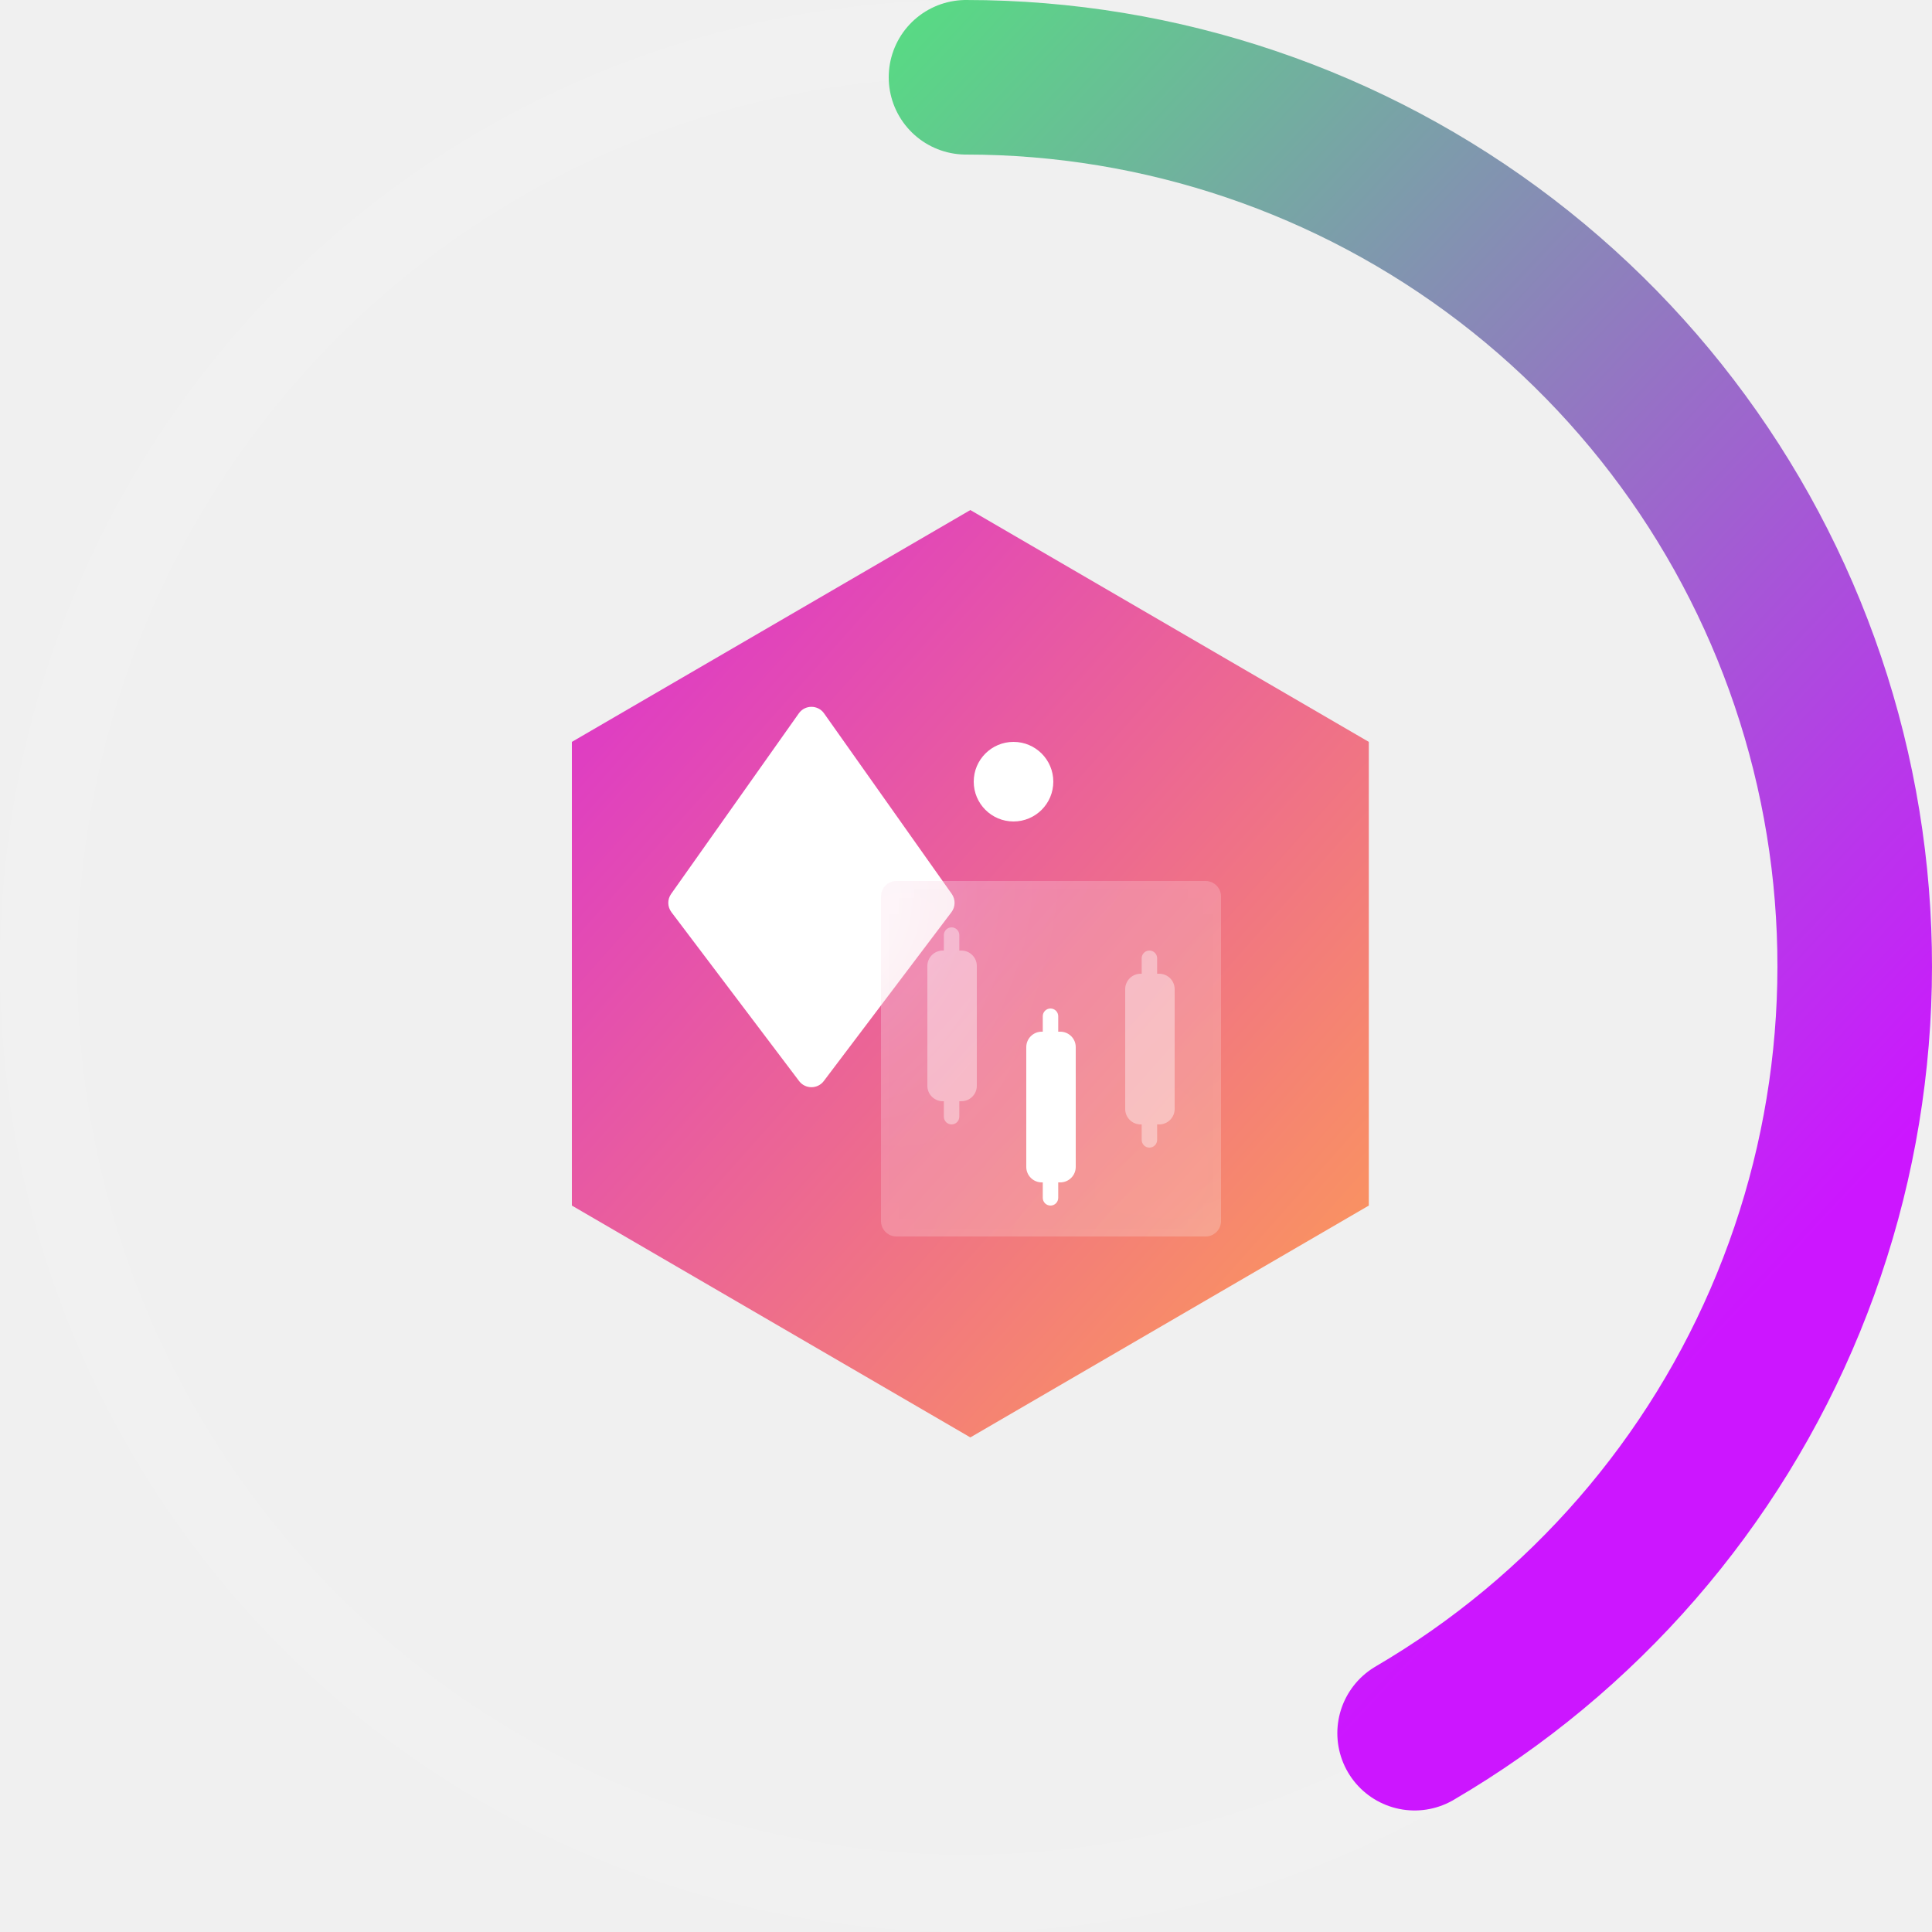
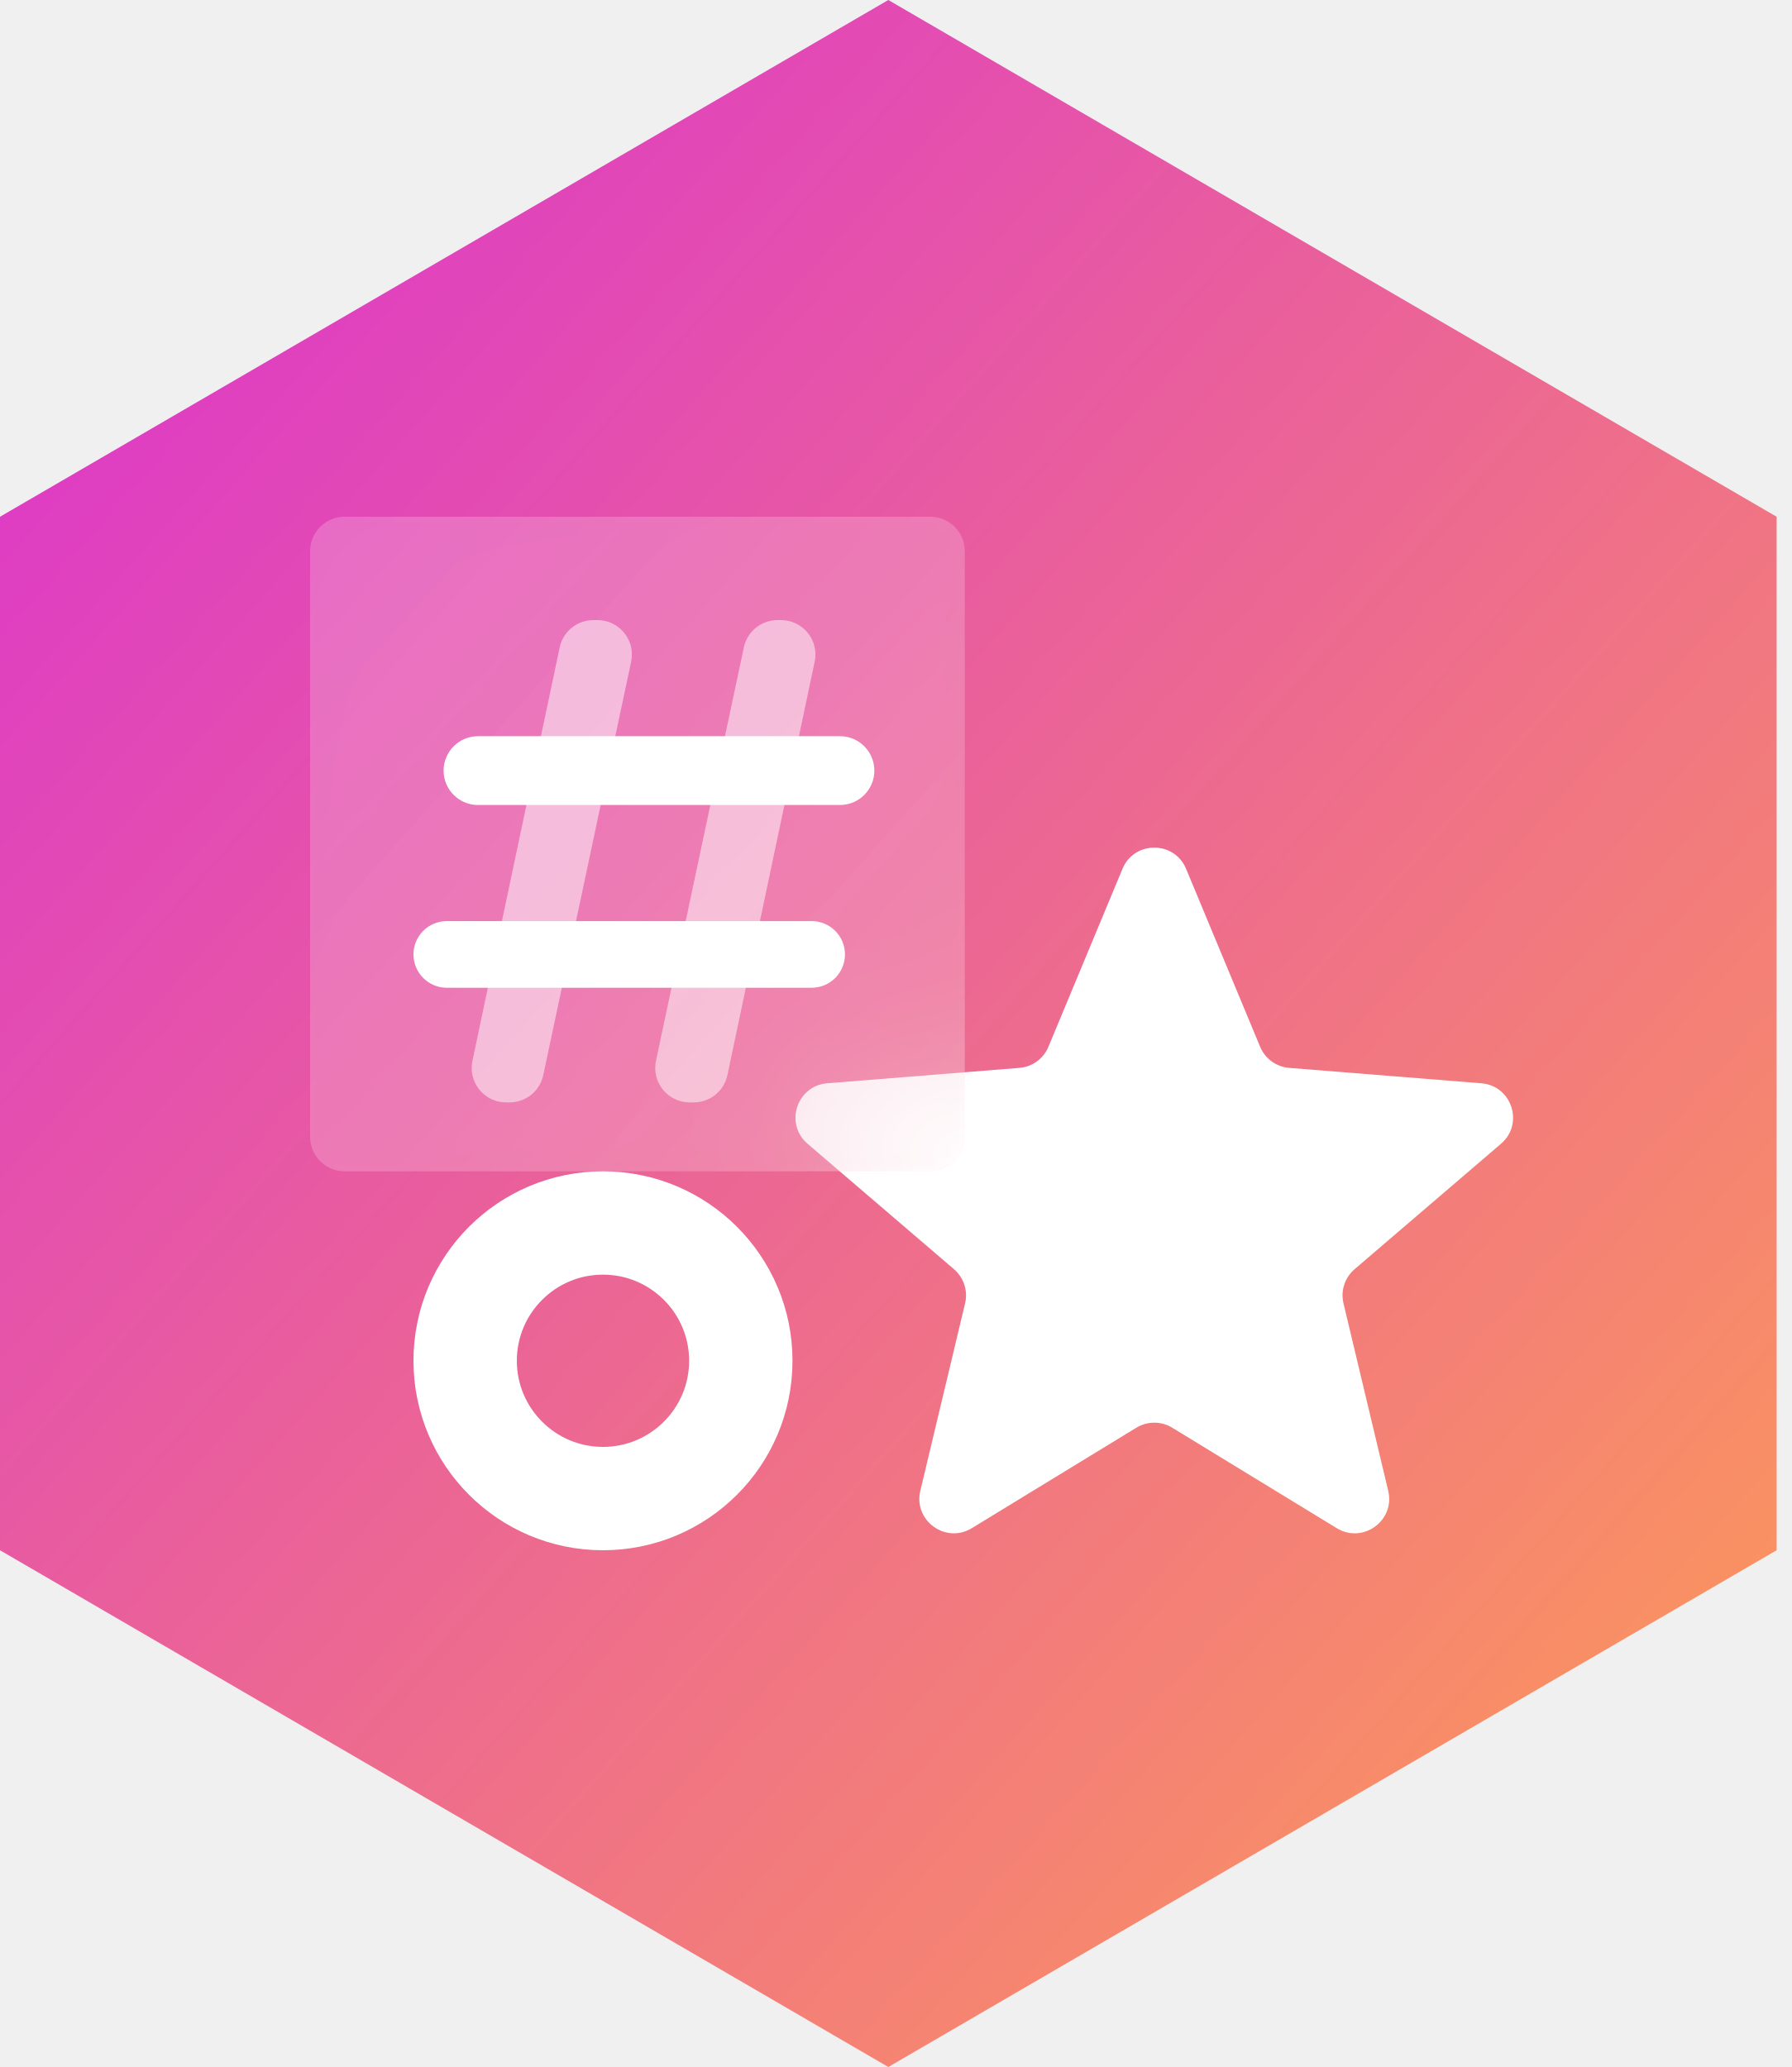
- <svg xmlns="http://www.w3.org/2000/svg" width="125" height="125" viewBox="0 0 125 125" fill="none">
-   <path opacity="0.06" d="M62.5 2.5C54.621 2.5 46.819 4.052 39.539 7.067C32.26 10.082 25.645 14.502 20.074 20.074C14.502 25.645 10.082 32.26 7.067 39.539C4.052 46.819 2.5 54.621 2.5 62.5C2.5 70.379 4.052 78.181 7.067 85.461C10.082 92.741 14.502 99.355 20.074 104.926C25.645 110.498 32.26 114.917 39.539 117.933C46.819 120.948 54.621 122.5 62.5 122.5C70.379 122.5 78.181 120.948 85.461 117.933C92.741 114.917 99.355 110.498 104.926 104.926C110.498 99.355 114.918 92.74 117.933 85.461C120.948 78.181 122.5 70.379 122.5 62.5C122.5 54.621 120.948 46.819 117.933 39.539C114.917 32.259 110.498 25.645 104.926 20.074C99.355 14.502 92.74 10.082 85.461 7.067C78.181 4.052 70.379 2.5 62.5 2.5L62.5 2.5Z" stroke="white" stroke-width="5" />
-   <path d="M88.562 48V78L62.781 93L37 78V48L62.781 33L88.562 48Z" fill="url(#paint0_linear)" />
-   <path fill-rule="evenodd" clip-rule="evenodd" d="M65.574 53.149C66.996 53.149 68.149 51.996 68.149 50.574C68.149 49.153 66.996 48 65.574 48C64.153 48 63 49.153 63 50.574C63 51.996 64.153 53.149 65.574 53.149Z" fill="white" />
-   <path d="M43.422 57.836L51.684 46.154C52.082 45.591 52.918 45.591 53.316 46.154L61.578 57.836C61.829 58.192 61.822 58.669 61.559 59.017L53.298 69.945C52.898 70.474 52.102 70.474 51.702 69.945L43.441 59.017C43.178 58.669 43.171 58.192 43.422 57.836Z" fill="white" />
-   <g filter="url(#filter0_b)">
-     <rect x="57" y="57" width="22" height="23" rx="1" fill="white" fill-opacity="0.2" />
+ <svg xmlns="http://www.w3.org/2000/svg" width="52" height="60" viewBox="0 0 52 60" fill="none">
+   <path d="M51.562 15V45L25.781 60L0 45V15L25.781 0L51.562 15Z" fill="url(#paint0_linear_903:453)" />
+   <path d="M32.577 25.22C32.918 24.399 34.082 24.399 34.423 25.22L36.572 30.385C36.716 30.732 37.041 30.968 37.415 30.998L42.992 31.445C43.878 31.516 44.238 32.623 43.562 33.201L39.314 36.841C39.029 37.085 38.904 37.468 38.991 37.832L40.289 43.274C40.496 44.139 39.555 44.823 38.795 44.359L34.021 41.443C33.701 41.248 33.299 41.248 32.979 41.443L28.204 44.359C27.445 44.823 26.504 44.139 26.71 43.274L28.009 37.832C28.096 37.468 27.971 37.085 27.686 36.841L23.438 33.201C22.762 32.623 23.122 31.516 24.008 31.445L29.585 30.998C29.959 30.968 30.284 30.732 30.428 30.385L32.577 25.22Z" fill="white" />
+   <g filter="url(#filter0_b_903:453)">
+     <rect x="9" y="15" width="19" height="19" rx="1" fill="white" fill-opacity="0.2" />
  </g>
-   <g opacity="0.4">
-     <rect x="60" y="61.5" width="3.2" height="9.75" rx="1" fill="white" />
-     <rect x="61.067" y="60" width="1" height="12.75" rx="0.5" fill="white" />
-     <rect x="73.867" y="61.5" width="1" height="12.75" rx="0.5" fill="white" />
-     <rect x="72.8" y="63" width="3.2" height="9.75" rx="1" fill="white" />
+   <path d="M17.5 43.5C19.709 43.5 21.5 41.709 21.5 39.5C21.5 37.291 19.709 35.5 17.5 35.5C15.291 35.5 13.5 37.291 13.5 39.5C13.5 41.709 15.291 43.5 17.5 43.5Z" stroke="white" stroke-width="3" />
+   <g opacity="0.5">
+     <path d="M20.016 32H20.134C20.607 32 21.015 31.669 21.112 31.206L23.644 19.206C23.776 18.585 23.301 18 22.666 18H22.566C22.094 18 21.686 18.33 21.588 18.792L19.038 30.792C18.906 31.414 19.38 32 20.016 32Z" fill="white" />
+     <path d="M14.689 32H14.789C15.261 32 15.669 31.67 15.767 31.208L18.317 19.208C18.449 18.586 17.975 18 17.339 18H17.221C16.748 18 16.34 18.331 16.243 18.794L13.711 30.794C13.579 31.415 14.054 32 14.689 32Z" fill="white" />
  </g>
-   <rect x="67.467" y="65.25" width="1" height="12.75" rx="0.5" fill="white" />
-   <rect x="66.4" y="66.75" width="3.2" height="9.75" rx="1" fill="white" />
-   <path d="M91.525 112.137C102.428 105.761 110.929 95.973 115.714 84.284C120.499 72.595 121.302 59.655 117.999 47.464C114.697 35.273 107.472 24.509 97.441 16.834C87.41 9.159 75.13 5 62.5 5" stroke="url(#paint1_linear)" stroke-width="10" stroke-linecap="round" stroke-linejoin="round" />
+   <path d="M24.377 21.37H13.872C13.321 21.37 12.874 21.817 12.874 22.369C12.874 22.92 13.321 23.367 13.872 23.367H24.377C24.929 23.367 25.376 22.92 25.376 22.369C25.376 21.817 24.929 21.37 24.377 21.37Z" fill="white" />
+   <path d="M23.556 28.672H12.967C12.433 28.672 12 28.239 12 27.704C12 27.17 12.433 26.737 12.967 26.737H23.556C24.09 26.737 24.523 27.17 24.523 27.704C24.523 28.239 24.09 28.672 23.556 28.672Z" fill="white" />
  <defs>
-     <filter id="filter0_b" x="46" y="46" width="44" height="45" filterUnits="userSpaceOnUse" color-interpolation-filters="sRGB">
+     <filter id="filter0_b_903:453" x="5" y="11" width="27" height="27" filterUnits="userSpaceOnUse" color-interpolation-filters="sRGB">
      <feFlood flood-opacity="0" result="BackgroundImageFix" />
-       <feGaussianBlur in="BackgroundImage" stdDeviation="5.5" />
-       <feComposite in2="SourceAlpha" operator="in" result="effect1_backgroundBlur" />
-       <feBlend mode="normal" in="SourceGraphic" in2="effect1_backgroundBlur" result="shape" />
+       <feGaussianBlur in="BackgroundImage" stdDeviation="2" />
+       <feComposite in2="SourceAlpha" operator="in" result="effect1_backgroundBlur_903:453" />
+       <feBlend mode="normal" in="SourceGraphic" in2="effect1_backgroundBlur_903:453" result="shape" />
    </filter>
-     <linearGradient id="paint0_linear" x1="37.018" y1="-6.612" x2="117.143" y2="64.766" gradientUnits="userSpaceOnUse">
+     <linearGradient id="paint0_linear_903:453" x1="0.018" y1="-39.612" x2="80.143" y2="31.767" gradientUnits="userSpaceOnUse">
      <stop stop-color="#CE09FF" />
      <stop offset="1" stop-color="#FFA34E" />
    </linearGradient>
-     <linearGradient id="paint1_linear" x1="101.562" y1="96.875" x2="21.302" y2="21.934" gradientUnits="userSpaceOnUse">
-       <stop stop-color="#CC16FF" />
-       <stop offset="1" stop-color="#48F573" />
-     </linearGradient>
  </defs>
</svg>
